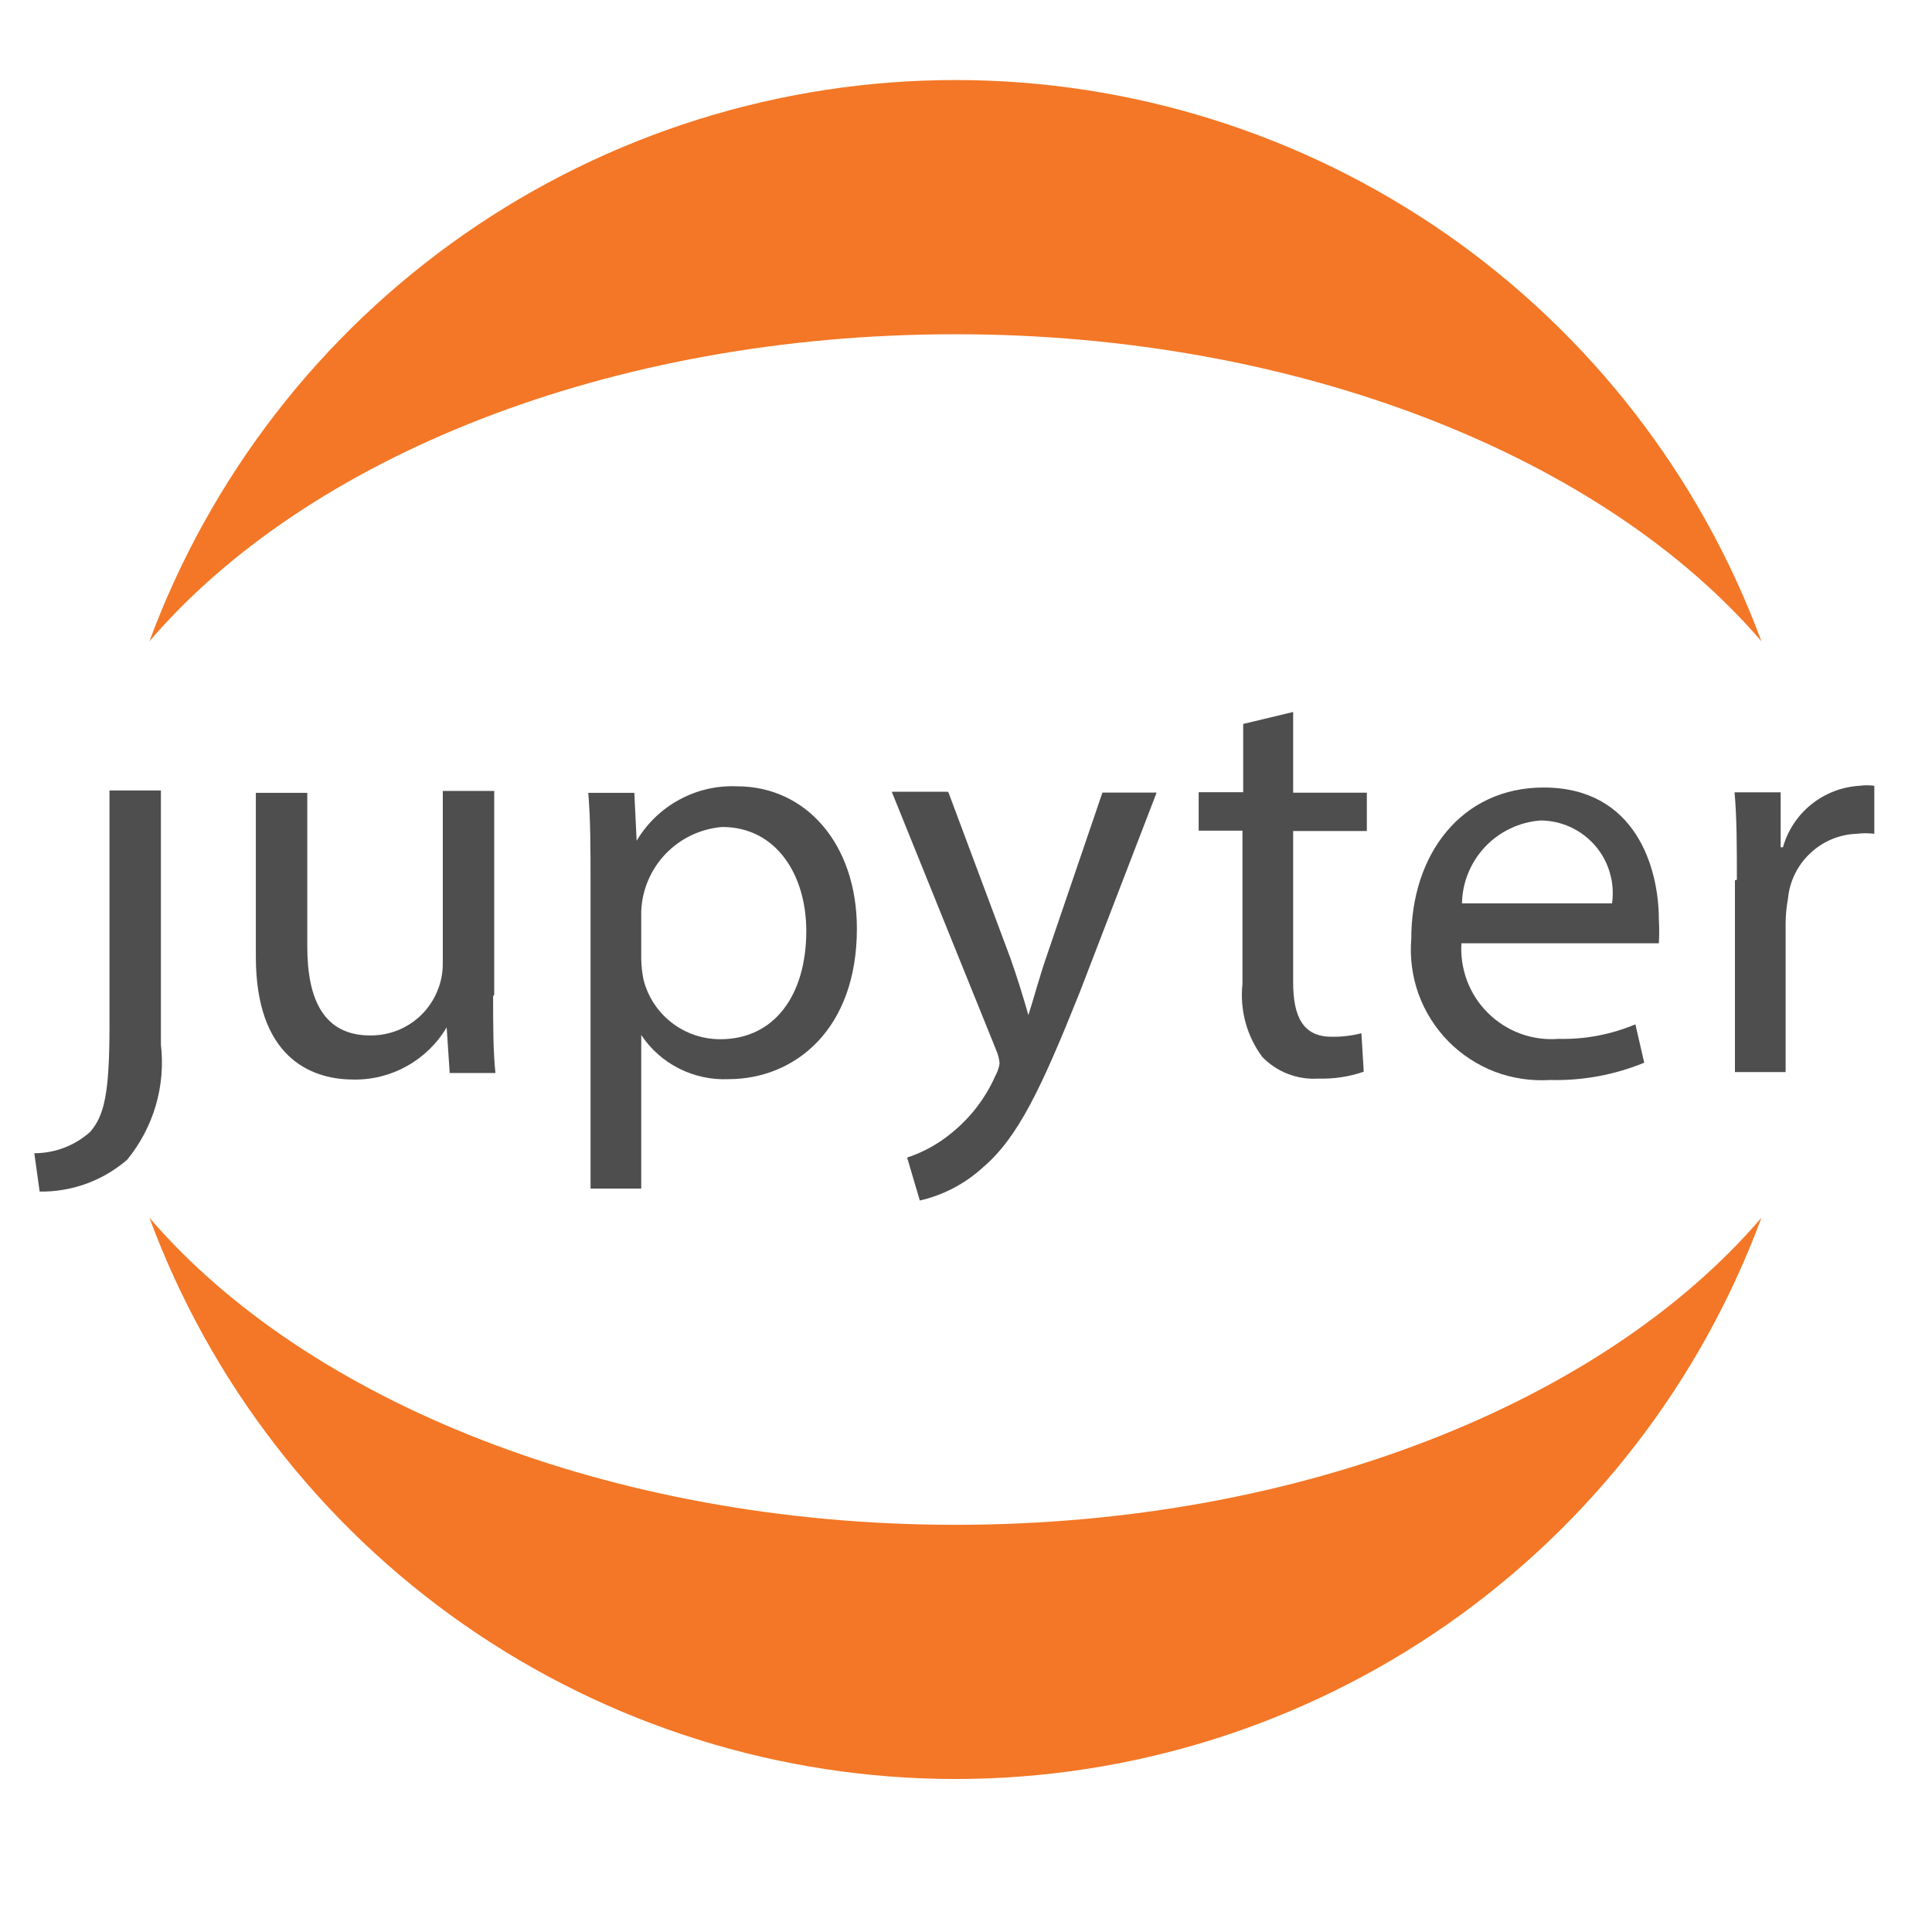
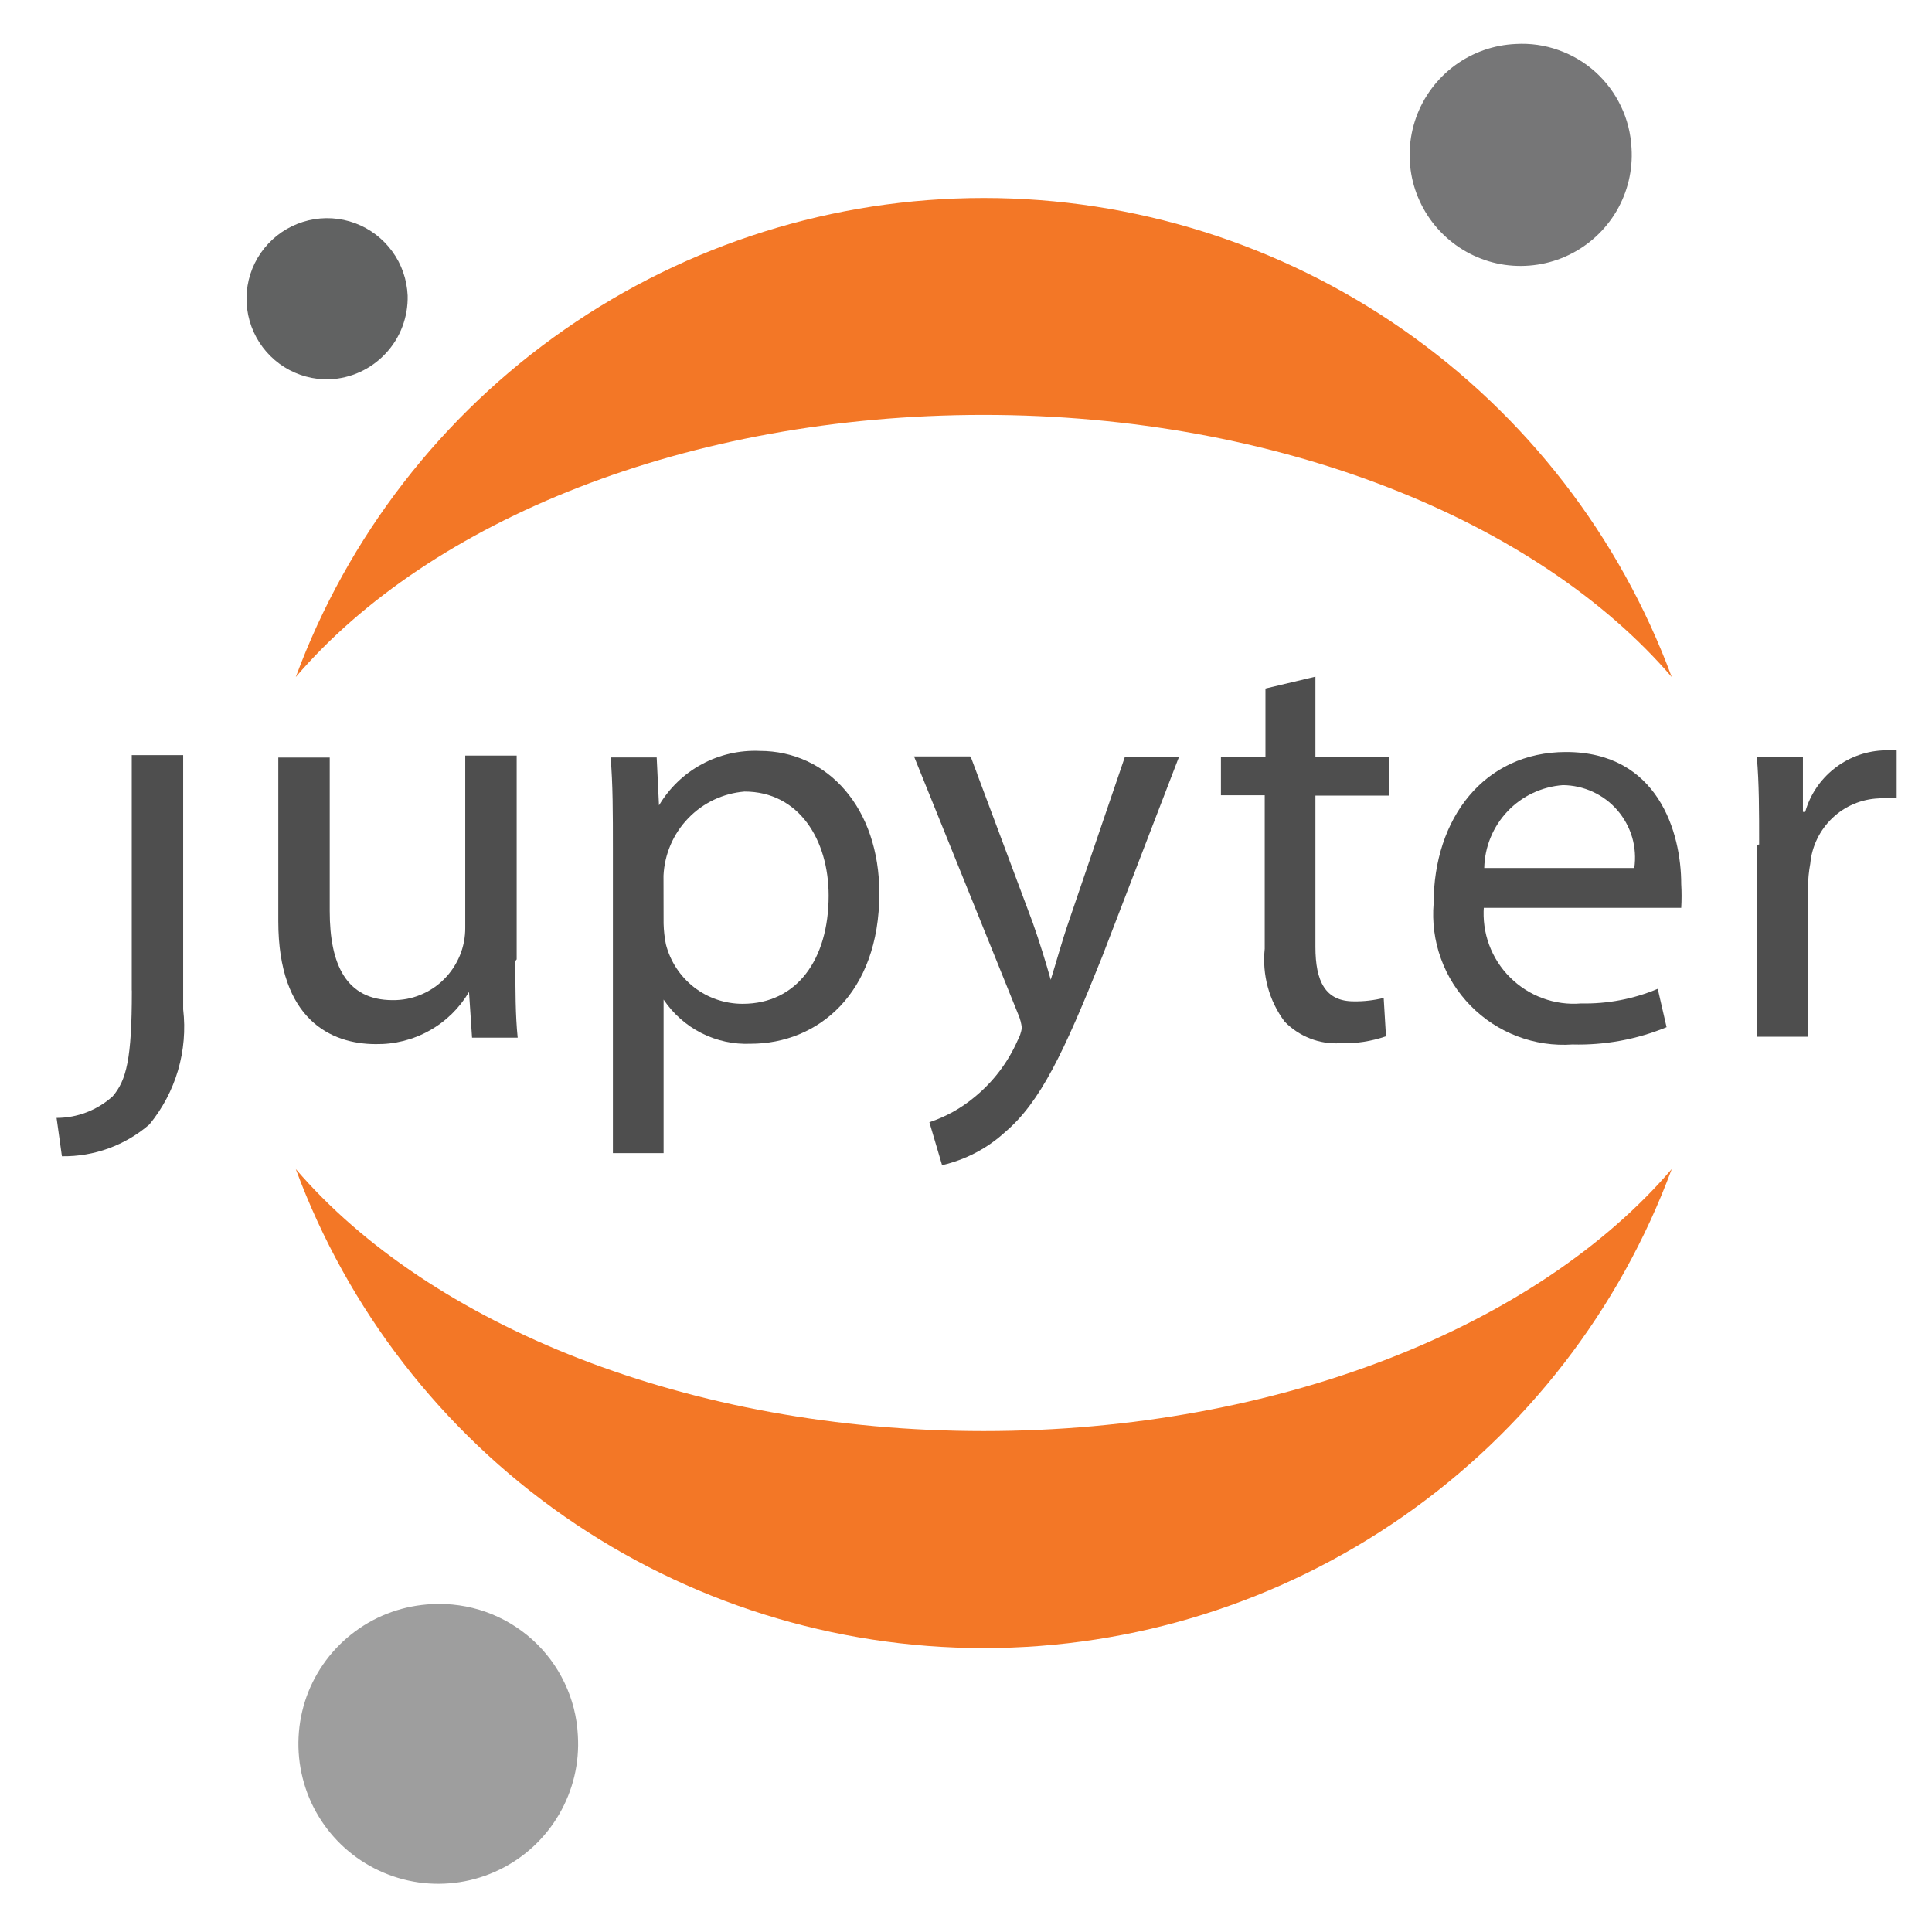
- <svg xmlns="http://www.w3.org/2000/svg" width="21" height="21" viewBox="0 0 21 21" fill="none">
-   <path d="M1.19 11.158C1.19 11.888 1.132 12.126 0.982 12.301C0.815 12.452 0.598 12.535 0.373 12.535L0.431 12.952C0.78 12.957 1.118 12.834 1.382 12.606C1.524 12.432 1.63 12.232 1.693 12.017C1.756 11.802 1.775 11.577 1.749 11.354V8.592H1.19V11.141V11.158Z" fill="#4E4E4E" />
-   <path d="M5.36 10.829C5.36 11.142 5.36 11.421 5.385 11.663H4.888L4.855 11.167C4.751 11.343 4.602 11.488 4.424 11.587C4.246 11.687 4.045 11.738 3.841 11.734C3.357 11.734 2.781 11.472 2.781 10.399V8.618H3.34V10.287C3.34 10.867 3.52 11.255 4.025 11.255C4.128 11.256 4.231 11.236 4.328 11.197C4.424 11.158 4.511 11.1 4.585 11.026C4.658 10.953 4.716 10.865 4.755 10.769C4.795 10.673 4.814 10.57 4.813 10.466V8.597H5.372V10.812L5.36 10.829Z" fill="#4E4E4E" />
-   <path d="M6.419 9.61C6.419 9.222 6.419 8.905 6.394 8.618H6.895L6.92 9.139C7.031 8.951 7.192 8.796 7.384 8.692C7.577 8.587 7.794 8.537 8.013 8.547C8.755 8.547 9.314 9.168 9.314 10.094C9.314 11.187 8.643 11.73 7.917 11.73C7.731 11.738 7.546 11.698 7.38 11.614C7.214 11.53 7.073 11.405 6.97 11.25V12.919H6.419V9.623V9.61ZM6.97 10.424C6.971 10.5 6.98 10.575 6.995 10.649C7.042 10.835 7.15 10.999 7.301 11.116C7.452 11.233 7.638 11.296 7.829 11.296C8.418 11.296 8.764 10.816 8.764 10.119C8.764 9.51 8.438 8.989 7.85 8.989C7.617 9.008 7.399 9.111 7.237 9.279C7.075 9.448 6.98 9.669 6.97 9.902V10.424Z" fill="#4E4E4E" />
-   <path d="M10.31 8.615L10.982 10.413C11.053 10.613 11.128 10.855 11.178 11.034C11.237 10.851 11.299 10.617 11.374 10.4L11.983 8.615H12.572L11.737 10.784C11.32 11.827 11.066 12.365 10.682 12.691C10.489 12.867 10.253 12.991 9.998 13.049L9.86 12.582C10.038 12.524 10.204 12.431 10.348 12.311C10.552 12.145 10.713 11.934 10.819 11.694C10.842 11.652 10.858 11.607 10.865 11.56C10.861 11.51 10.848 11.46 10.828 11.414L9.693 8.606H10.302L10.31 8.615Z" fill="#4E4E4E" />
-   <path d="M14.056 7.739V8.616H14.857V9.033H14.056V10.677C14.056 11.052 14.164 11.269 14.473 11.269C14.583 11.271 14.692 11.258 14.798 11.231L14.823 11.649C14.664 11.704 14.496 11.729 14.327 11.724C14.215 11.731 14.103 11.713 13.999 11.673C13.895 11.633 13.8 11.57 13.722 11.49C13.552 11.263 13.475 10.979 13.505 10.697V9.029H13.029V8.611H13.513V7.869L14.056 7.739Z" fill="#4E4E4E" />
-   <path d="M15.886 10.237C15.875 10.378 15.895 10.52 15.944 10.654C15.993 10.787 16.07 10.908 16.171 11.008C16.271 11.108 16.392 11.186 16.525 11.235C16.658 11.284 16.8 11.303 16.942 11.292C17.228 11.299 17.512 11.245 17.776 11.134L17.872 11.551C17.549 11.684 17.2 11.748 16.85 11.739C16.646 11.752 16.441 11.722 16.25 11.65C16.059 11.577 15.886 11.464 15.742 11.318C15.599 11.172 15.489 10.997 15.419 10.805C15.35 10.612 15.323 10.407 15.34 10.203C15.34 9.285 15.886 8.56 16.779 8.56C17.781 8.56 18.031 9.436 18.031 9.995C18.036 10.081 18.036 10.167 18.031 10.253H15.874L15.886 10.237ZM17.522 9.819C17.538 9.708 17.53 9.594 17.498 9.486C17.467 9.378 17.413 9.278 17.339 9.192C17.265 9.107 17.174 9.038 17.072 8.991C16.97 8.944 16.859 8.919 16.746 8.918C16.517 8.935 16.302 9.037 16.144 9.203C15.986 9.37 15.895 9.59 15.891 9.819H17.522Z" fill="#4E4E4E" />
-   <path d="M18.879 9.563C18.879 9.205 18.879 8.896 18.854 8.612H19.355V9.209H19.38C19.432 9.025 19.541 8.861 19.69 8.742C19.84 8.622 20.023 8.552 20.214 8.541C20.267 8.534 20.32 8.534 20.373 8.541V9.063C20.309 9.055 20.244 9.055 20.181 9.063C19.991 9.07 19.811 9.146 19.674 9.277C19.536 9.407 19.451 9.583 19.434 9.772C19.418 9.857 19.41 9.944 19.409 10.031V11.653H18.858V9.568L18.879 9.563Z" fill="#4E4E4E" />
-   <path d="M10.385 16.574C6.63 16.574 3.33 15.226 1.624 13.236C2.286 15.026 3.48 16.571 5.047 17.662C6.613 18.752 8.476 19.337 10.385 19.337C12.293 19.337 14.156 18.752 15.723 17.662C17.289 16.571 18.484 15.026 19.146 13.236C17.444 15.226 14.156 16.574 10.385 16.574Z" fill="#F37726" />
-   <path d="M10.385 3.633C14.139 3.633 17.439 4.981 19.146 6.971C18.484 5.181 17.289 3.636 15.723 2.545C14.156 1.455 12.293 0.87 10.385 0.87C8.476 0.87 6.613 1.455 5.047 2.545C3.48 3.636 2.286 5.181 1.624 6.971C3.33 4.977 6.613 3.633 10.385 3.633Z" fill="#F37726" />
+ <svg xmlns="http://www.w3.org/2000/svg" width="21" height="21" viewBox="0 0 21 21" fill="none" version="1.1" id="svg845">
+   <defs id="defs849" />
+   <path d="M17.734 1.61C17.749 1.849 17.692 2.087 17.571 2.294C17.449 2.501 17.269 2.667 17.053 2.771C16.838 2.875 16.596 2.912 16.358 2.879C16.121 2.845 15.899 2.741 15.721 2.58C15.543 2.42 15.417 2.21 15.358 1.978C15.3 1.745 15.312 1.501 15.393 1.275C15.474 1.05 15.621 0.853 15.814 0.711C16.007 0.569 16.238 0.488 16.477 0.478C16.634 0.469 16.791 0.491 16.939 0.544C17.088 0.596 17.224 0.677 17.341 0.782C17.458 0.888 17.553 1.015 17.62 1.157C17.688 1.299 17.726 1.453 17.734 1.61Z" fill="#767677" id="path833" />
+   <path d="M10.693 15.555C7.488 15.555 4.672 14.405 3.215 12.707C3.78 14.235 4.8 15.553 6.137 16.484C7.474 17.415 9.064 17.914 10.693 17.914C12.322 17.914 13.912 17.415 15.249 16.484C16.586 15.553 17.606 14.235 18.171 12.707C16.718 14.405 13.912 15.555 10.693 15.555Z" fill="#F37726" id="path835" />
+   <path d="M10.693 4.51C13.898 4.51 16.714 5.66 18.171 7.359C17.606 5.831 16.586 4.513 15.249 3.582C13.912 2.651 12.322 2.152 10.693 2.152C9.064 2.152 7.474 2.651 6.137 3.582C4.8 4.513 3.78 5.831 3.215 7.359C4.672 5.657 7.474 4.51 10.693 4.51Z" fill="#F37726" id="path837" />
+   <path d="M6.281 18.861C6.3 19.162 6.229 19.462 6.076 19.723C5.924 19.983 5.698 20.193 5.426 20.324C5.154 20.456 4.849 20.503 4.55 20.461C4.251 20.418 3.972 20.288 3.747 20.086C3.523 19.884 3.363 19.62 3.29 19.328C3.216 19.035 3.231 18.727 3.332 18.442C3.434 18.158 3.618 17.911 3.861 17.732C4.104 17.552 4.395 17.45 4.697 17.436C4.894 17.426 5.092 17.454 5.279 17.52C5.465 17.586 5.637 17.688 5.784 17.82C5.931 17.952 6.051 18.112 6.136 18.291C6.222 18.47 6.271 18.663 6.281 18.861Z" fill="#9E9E9E" id="path839" />
+   <path d="M3.58 4.123C3.407 4.128 3.237 4.082 3.09 3.99C2.944 3.898 2.828 3.765 2.757 3.608C2.686 3.45 2.663 3.275 2.691 3.105C2.719 2.934 2.797 2.776 2.915 2.65C3.033 2.523 3.186 2.435 3.354 2.395C3.522 2.355 3.698 2.366 3.86 2.426C4.022 2.486 4.162 2.593 4.264 2.733C4.366 2.872 4.423 3.039 4.431 3.212C4.437 3.445 4.352 3.672 4.192 3.842C4.033 4.013 3.813 4.114 3.58 4.123Z" fill="#616262" id="path841" />
+   <path d="m 1.433,10.774 c 0,0.73 -0.058,0.968 -0.209,1.143 -0.167,0.15 -0.384,0.234 -0.609,0.234 l 0.058,0.417 c 0.349,0.005 0.687,-0.118 0.951,-0.346 0.142,-0.173 0.248,-0.373 0.311,-0.588 0.063,-0.215 0.082,-0.441 0.056,-0.663 V 8.208 h -0.559 v 2.549 z" fill="#4e4e4e" id="path45" />
+   <path d="m 5.602,10.445 c 0,0.313 0,0.592 0.025,0.834 h -0.496 l -0.033,-0.497 c -0.104,0.176 -0.252,0.321 -0.43,0.42 -0.178,0.1 -0.379,0.15 -0.583,0.147 -0.484,0 -1.06,-0.263 -1.06,-1.335 V 8.234 h 0.559 v 1.669 c 0,0.58 0.179,0.968 0.684,0.968 0.104,0.001 0.207,-0.018 0.303,-0.058 0.096,-0.039 0.184,-0.097 0.257,-0.171 0.073,-0.073 0.131,-0.161 0.171,-0.257 0.039,-0.096 0.059,-0.199 0.058,-0.303 V 8.213 h 0.559 v 2.215 z" fill="#4e4e4e" id="path47" />
+   <path d="m 6.662,9.226 c 0,-0.388 0,-0.705 -0.025,-0.993 h 0.501 l 0.025,0.521 c 0.112,-0.188 0.272,-0.343 0.465,-0.447 0.192,-0.104 0.41,-0.154 0.628,-0.145 0.743,0 1.302,0.622 1.302,1.548 0,1.093 -0.672,1.635 -1.398,1.635 -0.186,0.008 -0.371,-0.032 -0.536,-0.116 -0.166,-0.084 -0.307,-0.21 -0.411,-0.364 v 1.669 h -0.551 V 9.239 Z m 0.551,0.813 c 0.002,0.076 0.01,0.151 0.025,0.225 0.047,0.185 0.155,0.349 0.306,0.467 0.151,0.117 0.337,0.18 0.528,0.18 0.588,0 0.935,-0.48 0.935,-1.176 0,-0.609 -0.325,-1.131 -0.914,-1.131 -0.233,0.019 -0.451,0.122 -0.613,0.291 -0.162,0.168 -0.257,0.39 -0.268,0.623 z" fill="#4e4e4e" id="path49" />
+   <path d="m 10.553,8.23 0.672,1.798 c 0.071,0.2 0.146,0.442 0.196,0.622 0.058,-0.184 0.121,-0.417 0.196,-0.634 l 0.609,-1.786 h 0.588 l -0.834,2.169 c -0.417,1.043 -0.672,1.581 -1.056,1.907 -0.193,0.177 -0.429,0.3 -0.684,0.359 l -0.138,-0.467 c 0.178,-0.059 0.344,-0.151 0.488,-0.271 0.204,-0.166 0.365,-0.377 0.471,-0.618 0.023,-0.042 0.038,-0.087 0.046,-0.134 -0.005,-0.05 -0.018,-0.1 -0.038,-0.146 L 9.935,8.222 h 0.609 z" fill="#4e4e4e" id="path51" />
+   <path d="m 14.298,7.355 v 0.876 h 0.801 v 0.417 h -0.801 v 1.644 c 0,0.376 0.108,0.592 0.417,0.592 0.11,0.002 0.219,-0.011 0.325,-0.037 l 0.025,0.417 c -0.16,0.055 -0.328,0.081 -0.496,0.075 -0.112,0.007 -0.224,-0.01 -0.328,-0.051 -0.104,-0.04 -0.199,-0.103 -0.277,-0.183 -0.17,-0.227 -0.247,-0.51 -0.217,-0.793 V 8.644 h -0.476 v -0.417 h 0.484 v -0.743 z" fill="#4e4e4e" id="path53" />
+   <path d="m 16.129,9.852 c -0.011,0.141 0.008,0.284 0.057,0.417 0.049,0.133 0.126,0.254 0.227,0.354 0.1,0.1 0.221,0.178 0.355,0.227 0.133,0.049 0.275,0.069 0.417,0.057 0.286,0.006 0.571,-0.048 0.834,-0.159 l 0.096,0.417 c -0.324,0.133 -0.672,0.197 -1.022,0.188 -0.204,0.014 -0.409,-0.016 -0.6,-0.089 -0.191,-0.072 -0.365,-0.186 -0.508,-0.332 -0.143,-0.146 -0.254,-0.321 -0.323,-0.513 -0.07,-0.192 -0.096,-0.398 -0.079,-0.601 0,-0.918 0.546,-1.644 1.439,-1.644 1.001,0 1.252,0.876 1.252,1.435 0.005,0.086 0.005,0.172 0,0.259 h -2.157 z m 1.635,-0.417 c 0.016,-0.112 0.008,-0.225 -0.023,-0.333 -0.032,-0.108 -0.086,-0.208 -0.16,-0.294 -0.073,-0.085 -0.165,-0.154 -0.267,-0.201 -0.102,-0.047 -0.214,-0.072 -0.326,-0.073 -0.229,0.017 -0.444,0.118 -0.602,0.285 -0.158,0.167 -0.248,0.386 -0.253,0.616 z" fill="#4e4e4e" id="path55" />
+   <path d="m 19.121,9.179 c 0,-0.359 0,-0.668 -0.025,-0.951 h 0.501 v 0.597 h 0.025 c 0.052,-0.184 0.161,-0.347 0.311,-0.467 0.149,-0.12 0.333,-0.19 0.524,-0.201 0.053,-0.007 0.106,-0.007 0.159,0 v 0.521 c -0.064,-0.007 -0.128,-0.007 -0.192,0 -0.189,0.007 -0.37,0.083 -0.507,0.214 -0.137,0.131 -0.223,0.307 -0.24,0.495 -0.016,0.085 -0.024,0.172 -0.025,0.259 V 11.269 h -0.551 V 9.183 Z" fill="#4e4e4e" id="path57" />
</svg>
